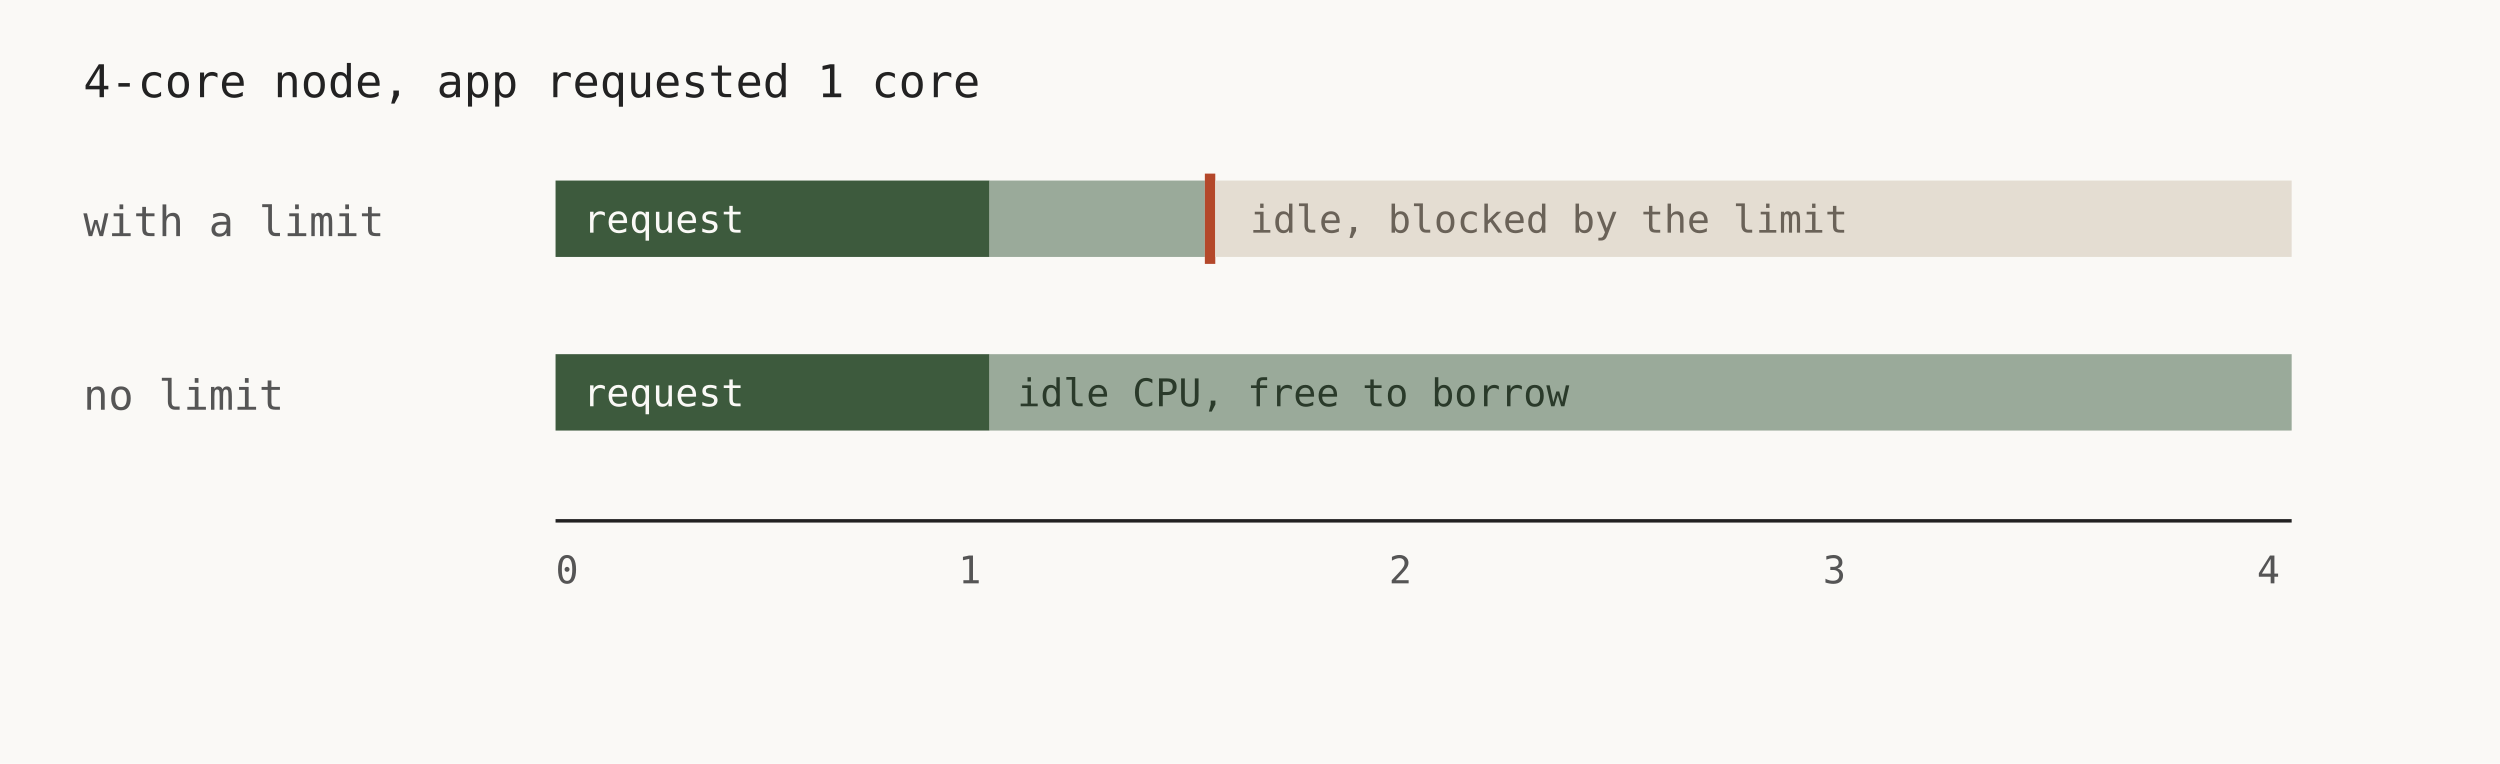
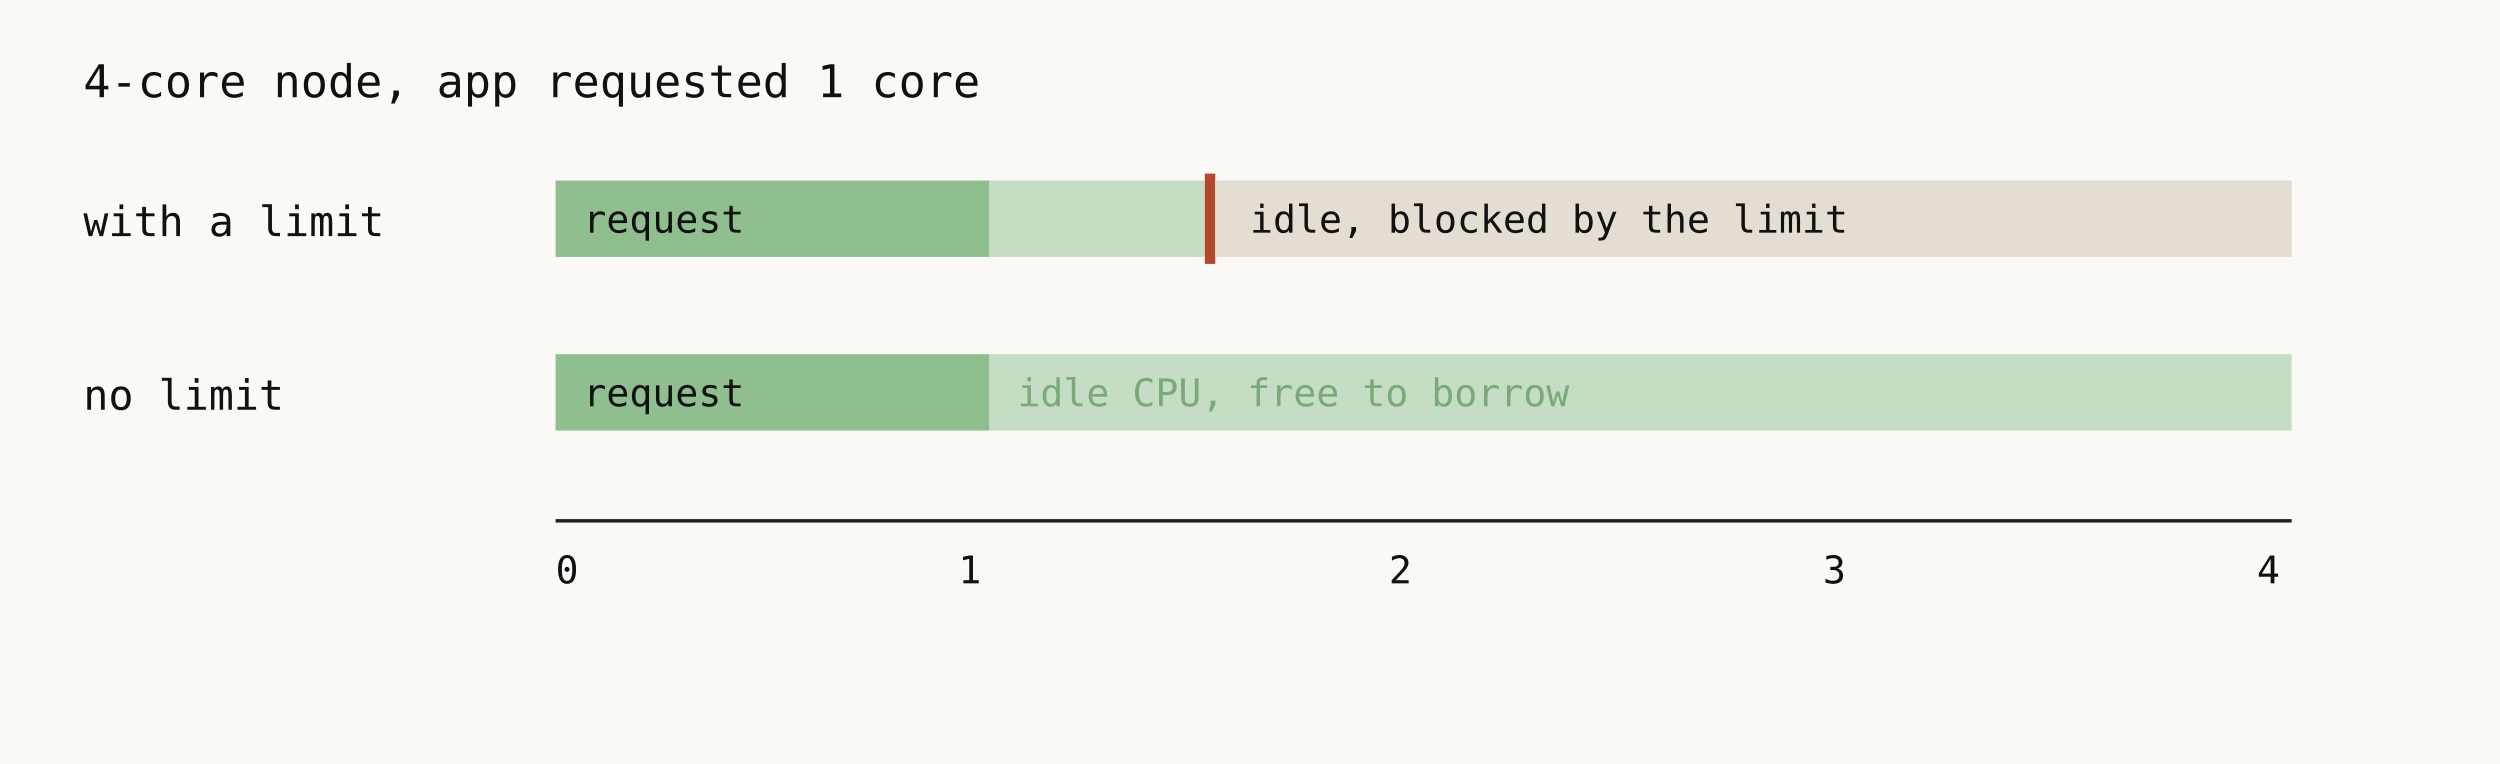
<svg xmlns="http://www.w3.org/2000/svg" width="720" height="220" viewBox="0 0 720 220">
  <rect width="720" height="220" fill="#faf9f6" />
-   <text x="24" y="28" font-family="ui-monospace, SFMono-Regular, Menlo, monospace" font-size="13" fill="#222">4-core node, app requested 1 core</text>
-   <text x="24" y="68" font-family="ui-monospace, SFMono-Regular, Menlo, monospace" font-size="12" fill="#555">with a limit</text>
-   <rect x="160" y="52" width="125" height="22" fill="#3d5a3d" />
-   <rect x="285" y="52" width="62" height="22" fill="#9aaa9a" />
+   <text x="24" y="28" font-family="ui-monospace, SFMono-Regular, Menlo, monospace" font-size="13" fill="#111111">4-core node, app requested 1 core</text>
+   <text x="24" y="68" font-family="ui-monospace, SFMono-Regular, Menlo, monospace" font-size="12" fill="#111111">with a limit</text>
+   <rect x="160" y="52" width="125" height="22" fill="#8fbf8f" />
+   <rect x="285" y="52" width="62" height="22" fill="#c5ddc5" />
  <rect x="347" y="50" width="3" height="26" fill="#b4482a" />
  <rect x="350" y="52" width="310" height="22" fill="#e4ddd2" />
-   <text x="168" y="67" font-family="ui-monospace, SFMono-Regular, Menlo, monospace" font-size="11" fill="#faf9f6">request</text>
-   <text x="360" y="67" font-family="ui-monospace, SFMono-Regular, Menlo, monospace" font-size="11" fill="#6a6258">idle, blocked by the limit</text>
-   <text x="24" y="118" font-family="ui-monospace, SFMono-Regular, Menlo, monospace" font-size="12" fill="#555">no limit</text>
-   <rect x="160" y="102" width="125" height="22" fill="#3d5a3d" />
-   <rect x="285" y="102" width="375" height="22" fill="#9aaa9a" />
-   <text x="168" y="117" font-family="ui-monospace, SFMono-Regular, Menlo, monospace" font-size="11" fill="#faf9f6">request</text>
-   <text x="293" y="117" font-family="ui-monospace, SFMono-Regular, Menlo, monospace" font-size="11" fill="#2a3a2a">idle CPU, free to borrow</text>
+   <text x="168" y="67" font-family="ui-monospace, SFMono-Regular, Menlo, monospace" font-size="11" fill="#111111">request</text>
+   <text x="360" y="67" font-family="ui-monospace, SFMono-Regular, Menlo, monospace" font-size="11" fill="#111111">idle, blocked by the limit</text>
+   <text x="24" y="118" font-family="ui-monospace, SFMono-Regular, Menlo, monospace" font-size="12" fill="#111111">no limit</text>
+   <rect x="160" y="102" width="125" height="22" fill="#8fbf8f" />
+   <rect x="285" y="102" width="375" height="22" fill="#c5ddc5" />
+   <text x="168" y="117" font-family="ui-monospace, SFMono-Regular, Menlo, monospace" font-size="11" fill="#111111">request</text>
+   <text x="293" y="117" font-family="ui-monospace, SFMono-Regular, Menlo, monospace" font-size="11" fill="#7aaa7a">idle CPU, free to borrow</text>
  <line x1="160" y1="150" x2="660" y2="150" stroke="#222" stroke-width="1" />
-   <text x="160" y="168" font-family="ui-monospace, SFMono-Regular, Menlo, monospace" font-size="11" fill="#555">0</text>
-   <text x="276" y="168" font-family="ui-monospace, SFMono-Regular, Menlo, monospace" font-size="11" fill="#555">1</text>
-   <text x="400" y="168" font-family="ui-monospace, SFMono-Regular, Menlo, monospace" font-size="11" fill="#555">2</text>
-   <text x="525" y="168" font-family="ui-monospace, SFMono-Regular, Menlo, monospace" font-size="11" fill="#555">3</text>
-   <text x="650" y="168" font-family="ui-monospace, SFMono-Regular, Menlo, monospace" font-size="11" fill="#555">4</text>
+   <text x="160" y="168" font-family="ui-monospace, SFMono-Regular, Menlo, monospace" font-size="11" fill="#111111">0</text>
+   <text x="276" y="168" font-family="ui-monospace, SFMono-Regular, Menlo, monospace" font-size="11" fill="#111111">1</text>
+   <text x="400" y="168" font-family="ui-monospace, SFMono-Regular, Menlo, monospace" font-size="11" fill="#111111">2</text>
+   <text x="525" y="168" font-family="ui-monospace, SFMono-Regular, Menlo, monospace" font-size="11" fill="#111111">3</text>
+   <text x="650" y="168" font-family="ui-monospace, SFMono-Regular, Menlo, monospace" font-size="11" fill="#111111">4</text>
</svg>
